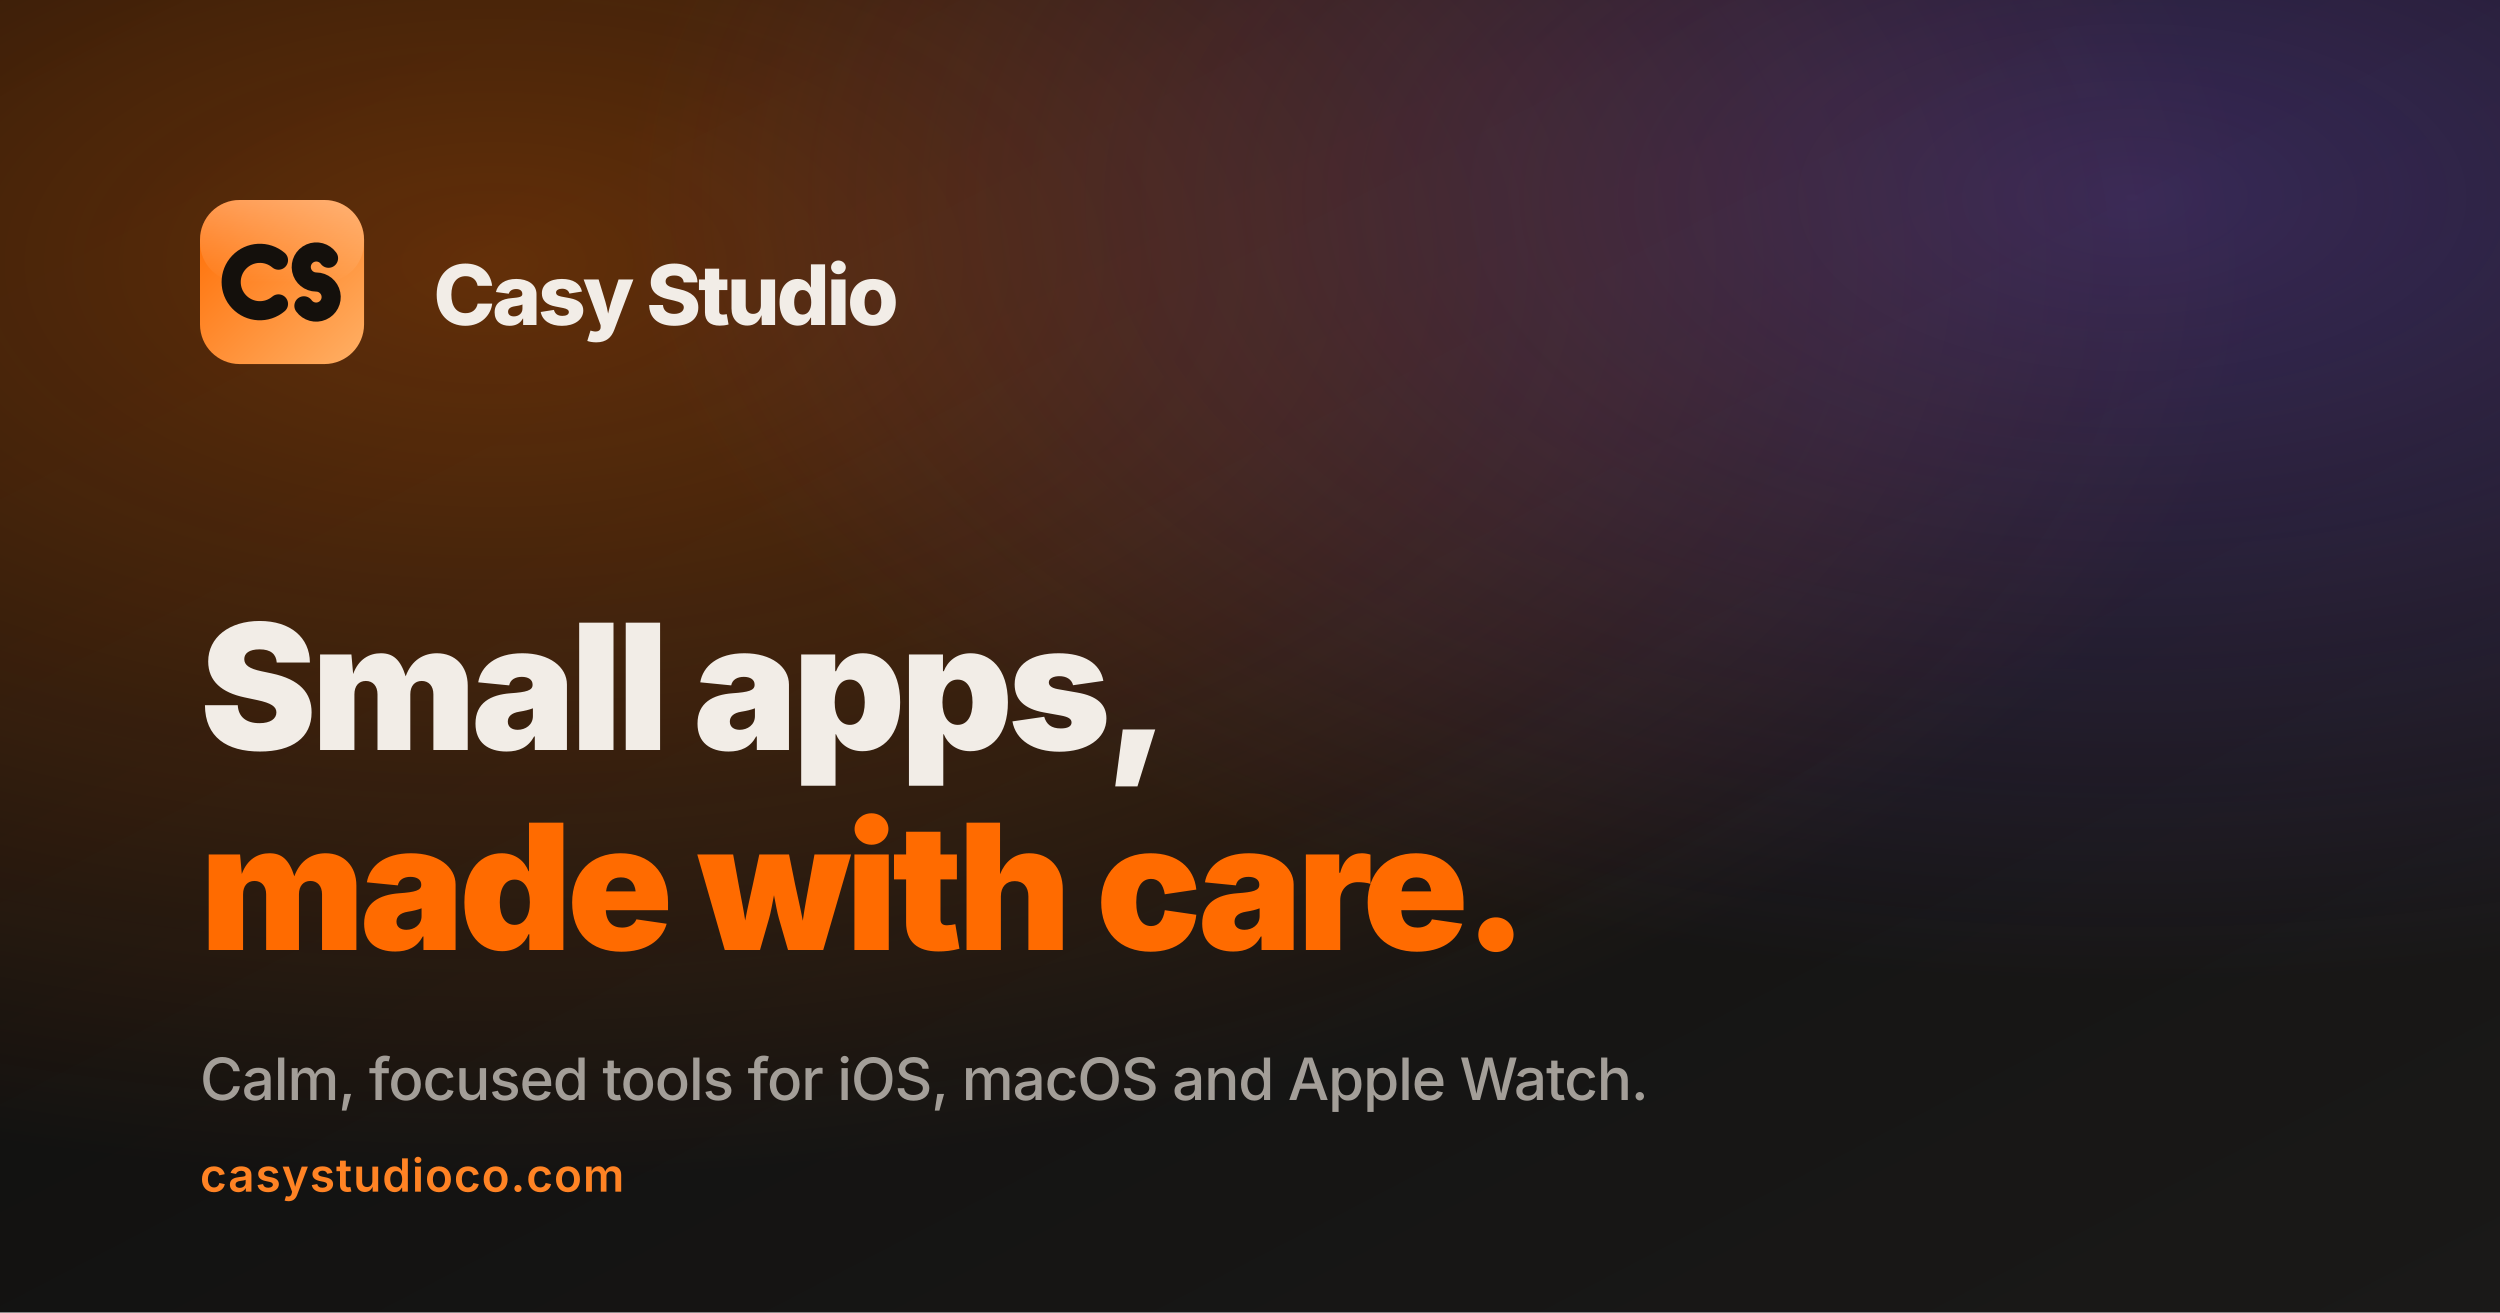
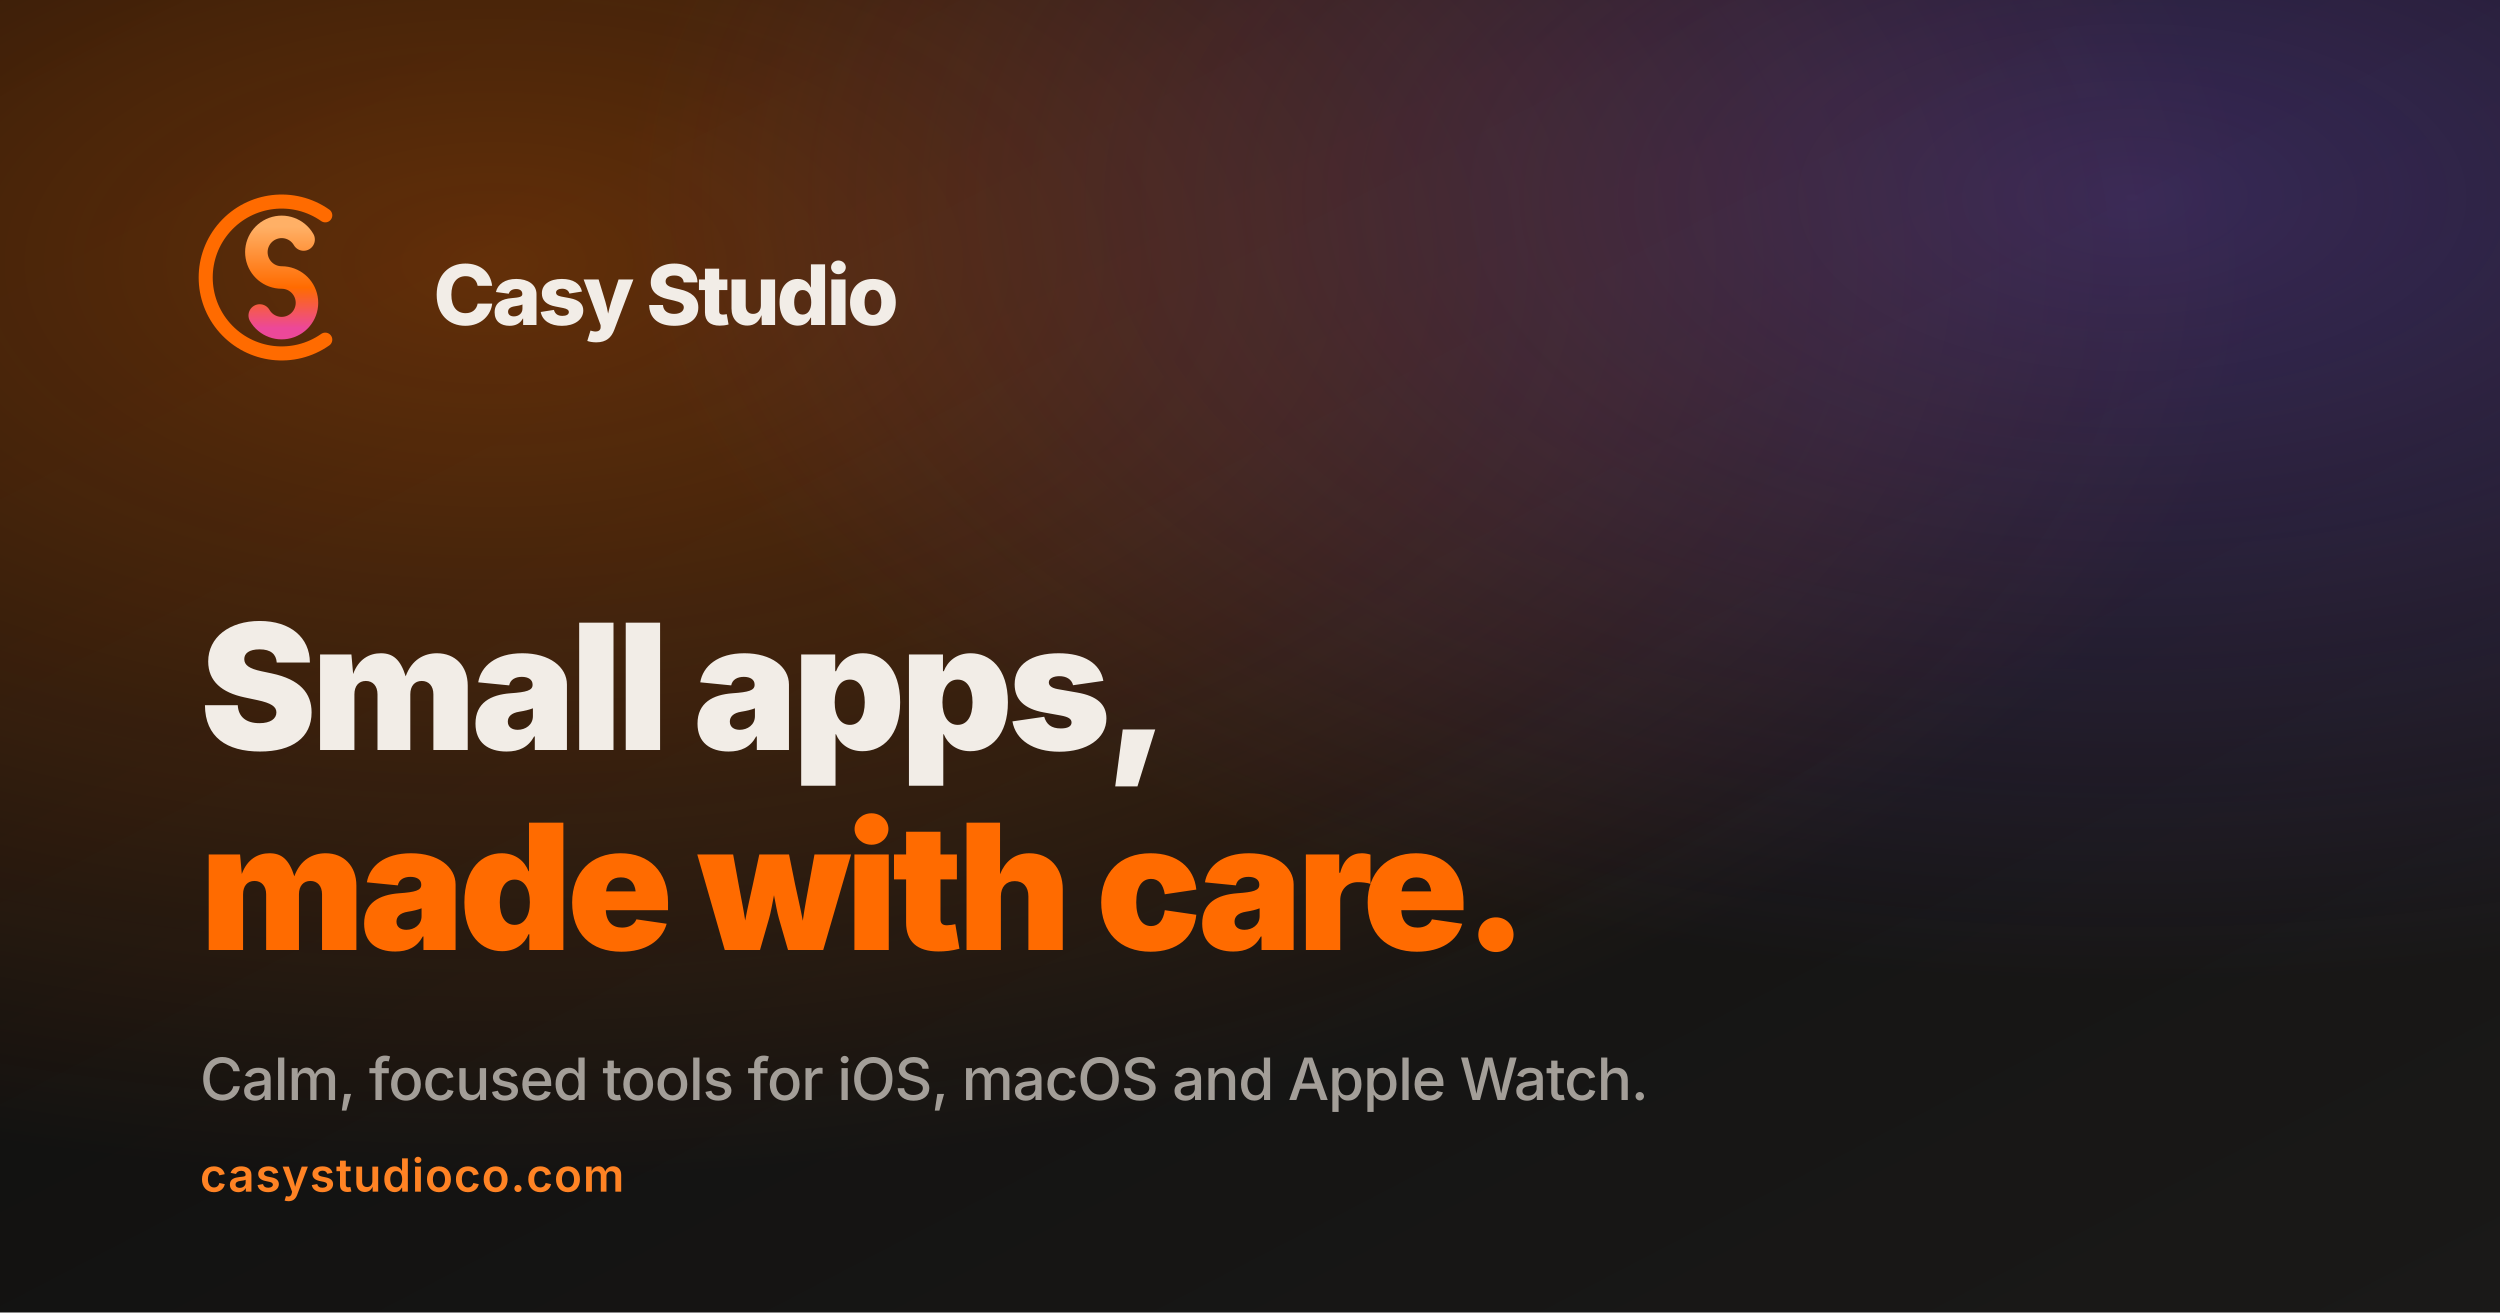
<svg xmlns="http://www.w3.org/2000/svg" viewBox="0 0 1200 630" width="1200" height="630">
  <defs>
    <linearGradient id="bg" x1="0" y1="0" x2="1" y2="1">
      <stop offset="0" stop-color="#0C0C0B" />
      <stop offset="1" stop-color="#1A1918" />
    </linearGradient>
    <radialGradient id="glow" cx="0.2" cy="0.2" r="0.7">
      <stop offset="0" stop-color="#FF6B00" stop-opacity="0.35" />
      <stop offset="1" stop-color="#FF6B00" stop-opacity="0" />
    </radialGradient>
    <radialGradient id="glow2" cx="0.85" cy="0.15" r="0.6">
      <stop offset="0" stop-color="#8B5CF6" stop-opacity="0.30" />
      <stop offset="1" stop-color="#8B5CF6" stop-opacity="0" />
    </radialGradient>
-     <linearGradient id="badge" x1="0" y1="0" x2="1" y2="1">
-       <stop offset="0" stop-color="#FF6B00" />
-       <stop offset="1" stop-color="#FFB066" />
-     </linearGradient>
-     <linearGradient id="shine" x1="0" y1="0" x2="0" y2="1">
-       <stop offset="0" stop-color="#FFFFFF" stop-opacity="0.32" />
-       <stop offset="1" stop-color="#FFFFFF" stop-opacity="0" />
+     <linearGradient id="core" x1="0" y1="0" x2="0" y2="1">
+       <stop offset="0" stop-color="#FFB066" />
+       <stop offset="0.6" stop-color="#FF6B00" />
+       <stop offset="1" stop-color="#EC4899" />
    </linearGradient>
  </defs>
  <rect width="1200" height="630" fill="url(#bg)" />
  <rect width="1200" height="630" fill="url(#glow)" />
  <rect width="1200" height="630" fill="url(#glow2)" />
-   <g transform="translate(96 96) scale(1.3125) translate(-2 -2)">
-     <rect x="2" y="2" width="60" height="60" rx="14.5" fill="url(#badge)" />
-     <rect x="2" y="2" width="60" height="30" rx="14.5" fill="url(#shine)" />
-     <g fill="none" stroke="#14100C" stroke-width="7" stroke-linecap="round">
-       <path d="M30.7 24 A10.5 10.5 0 1 0 30.7 40" />
-       <path d="M49 23.3 A5.5 5.5 0 1 0 44.5 32 A5.5 5.5 0 1 1 40 40.7" />
+   <g transform="translate(92 90) scale(1.35)">
+     <g fill="none" stroke-linecap="round">
+       <path d="M47.5 9.9 A27 27 0 1 0 47.5 54.1" stroke="#FF6B00" stroke-width="5" />
+       <path d="M39.8 18.5 A9 9 0 1 0 32 32 A9 9 0 1 1 24.2 45.5" stroke="url(#core)" stroke-width="8" />
    </g>
  </g>
  <text x="208" y="156" font-family="-apple-system, BlinkMacSystemFont, 'SF Pro Display', Inter, sans-serif" font-size="40" font-weight="800" fill="#F2EDE7" letter-spacing="-1.5">Casy Studio</text>
  <text x="96" y="360" font-family="-apple-system, BlinkMacSystemFont, 'SF Pro Display', Inter, sans-serif" font-size="84" font-weight="900" fill="#F2EDE7" letter-spacing="-2.5">Small apps,</text>
  <text x="96" y="456" font-family="-apple-system, BlinkMacSystemFont, 'SF Pro Display', Inter, sans-serif" font-size="84" font-weight="900" fill="#FF6B00" letter-spacing="-2.5">made with care.</text>
  <text x="96" y="528" font-family="-apple-system, BlinkMacSystemFont, 'SF Pro Display', Inter, sans-serif" font-size="28" font-weight="500" fill="#A39E98" letter-spacing="-0.5">Calm, focused tools for iOS, macOS and Apple Watch.</text>
  <text x="96" y="572" font-family="-apple-system, BlinkMacSystemFont, 'SF Pro Display', Inter, sans-serif" font-size="22" font-weight="600" fill="#FF8324" letter-spacing="0.5">casystudioco.com</text>
</svg>
